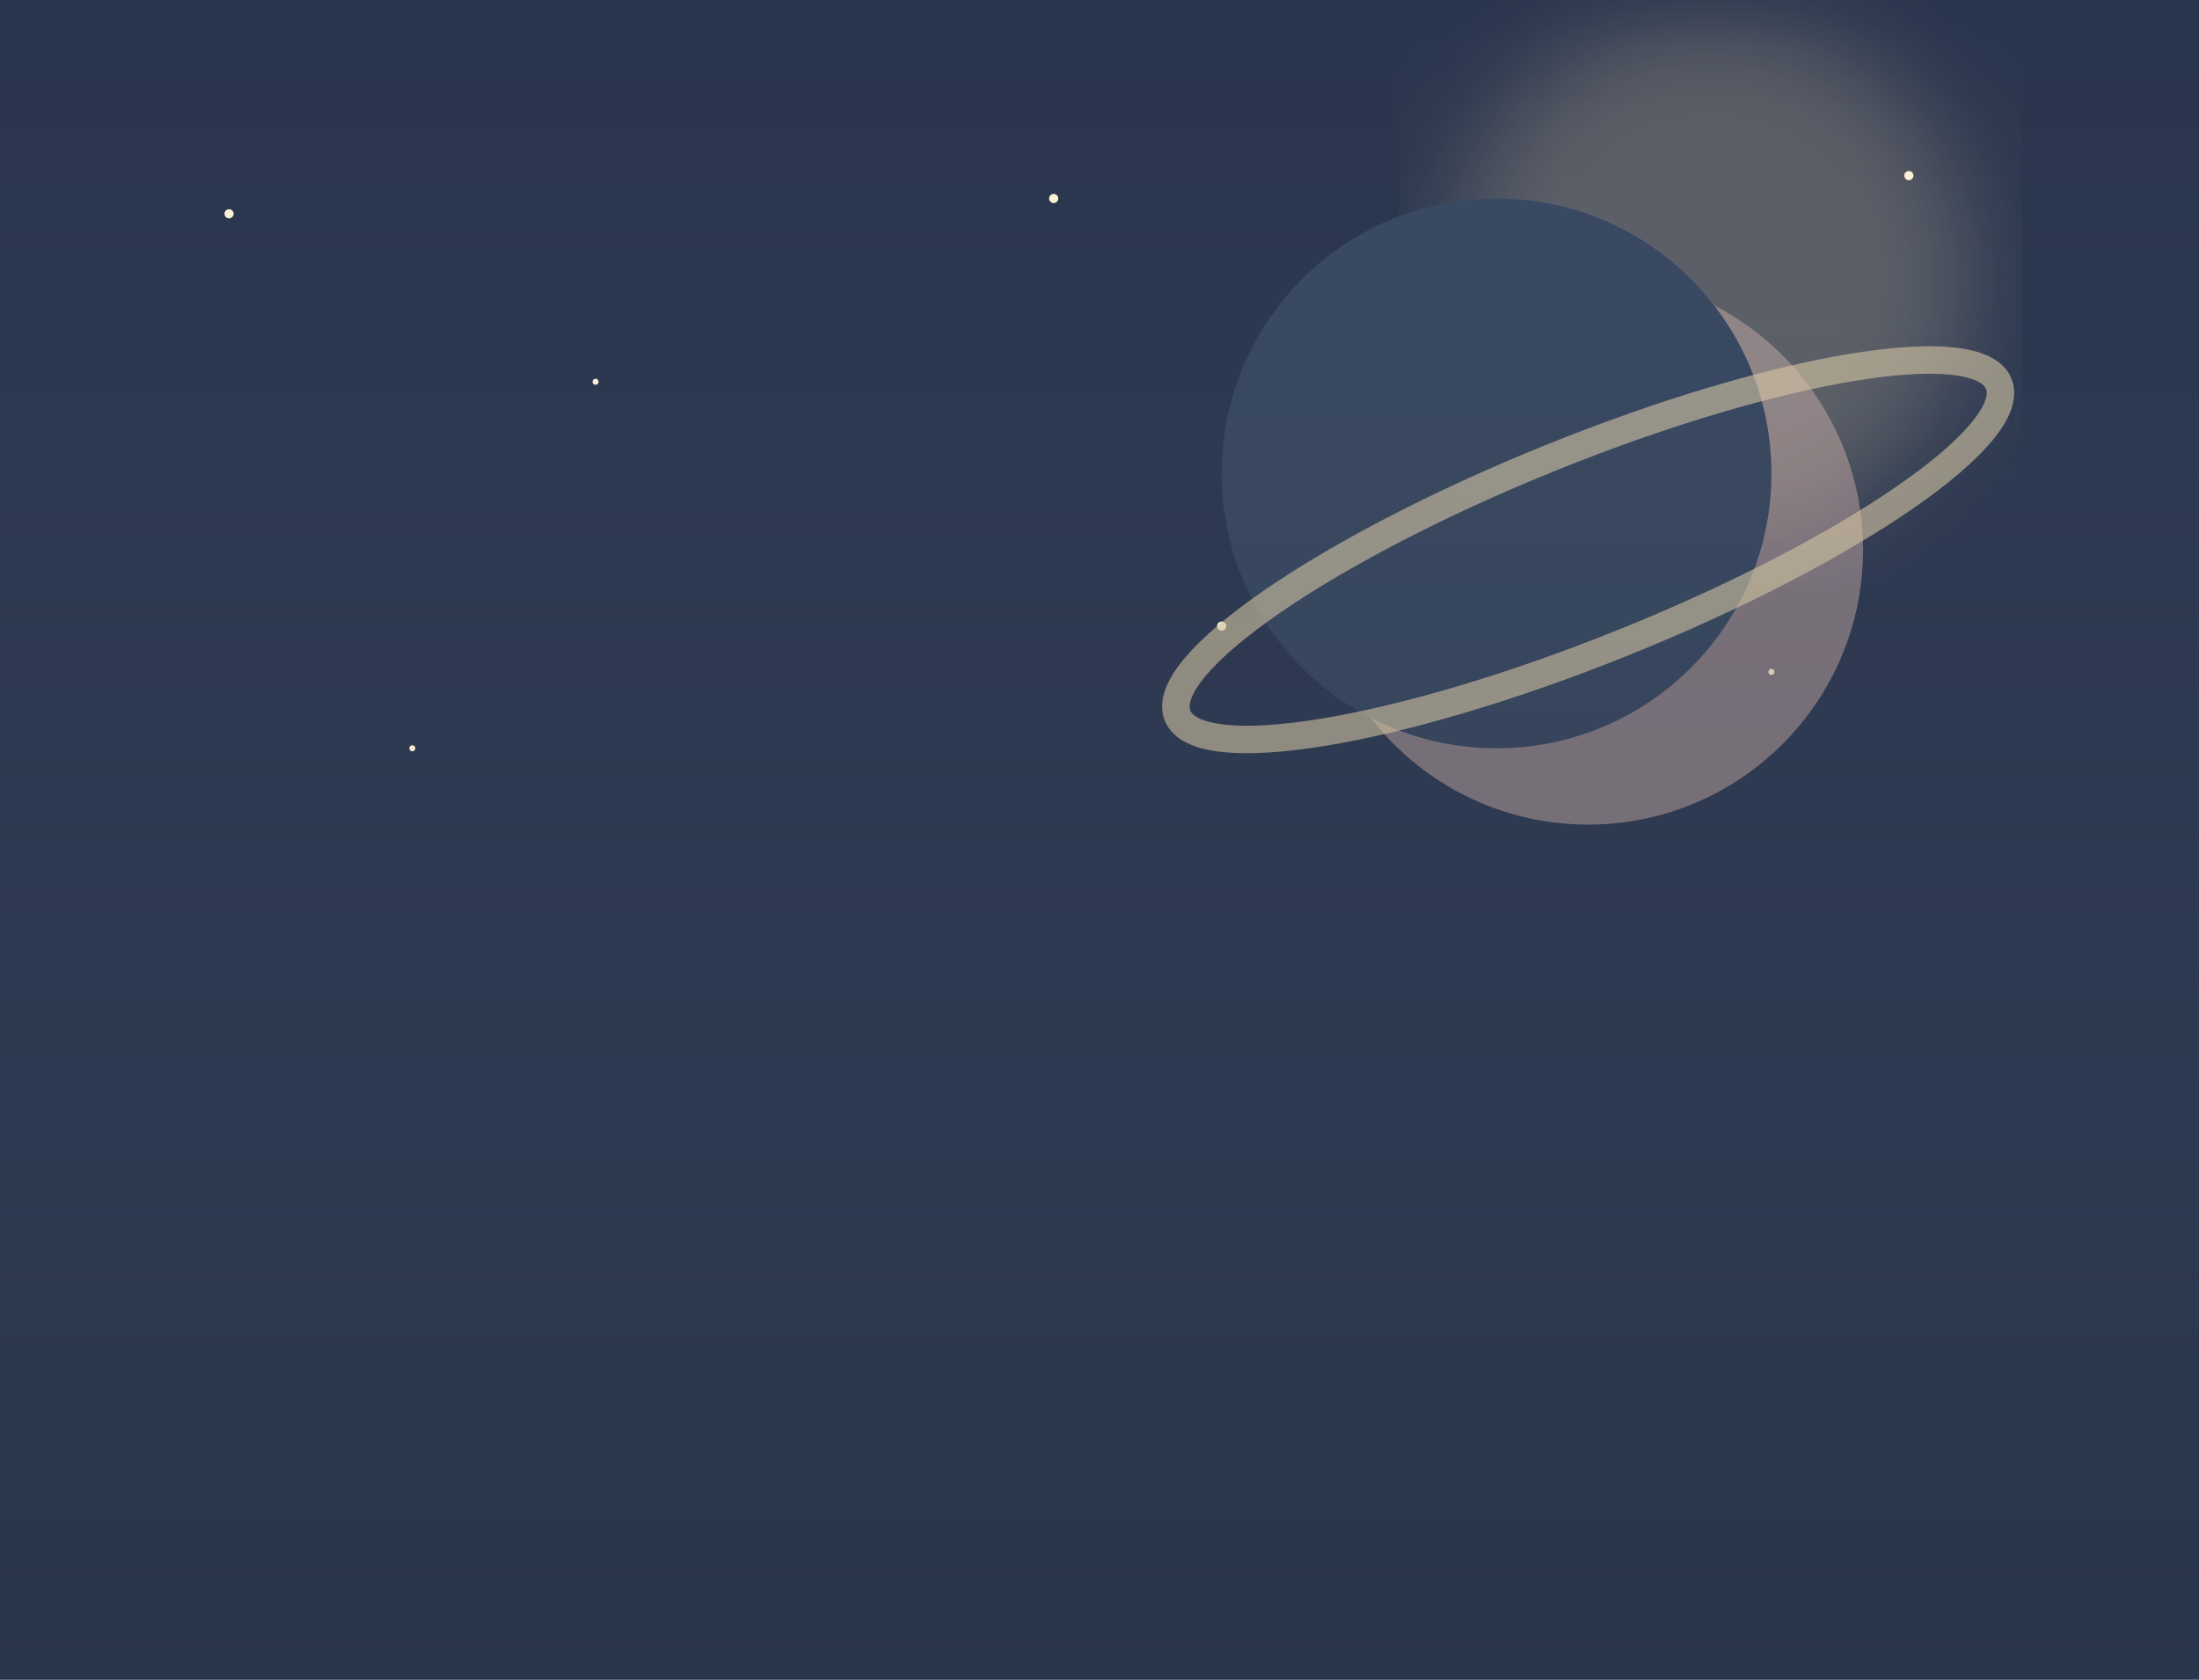
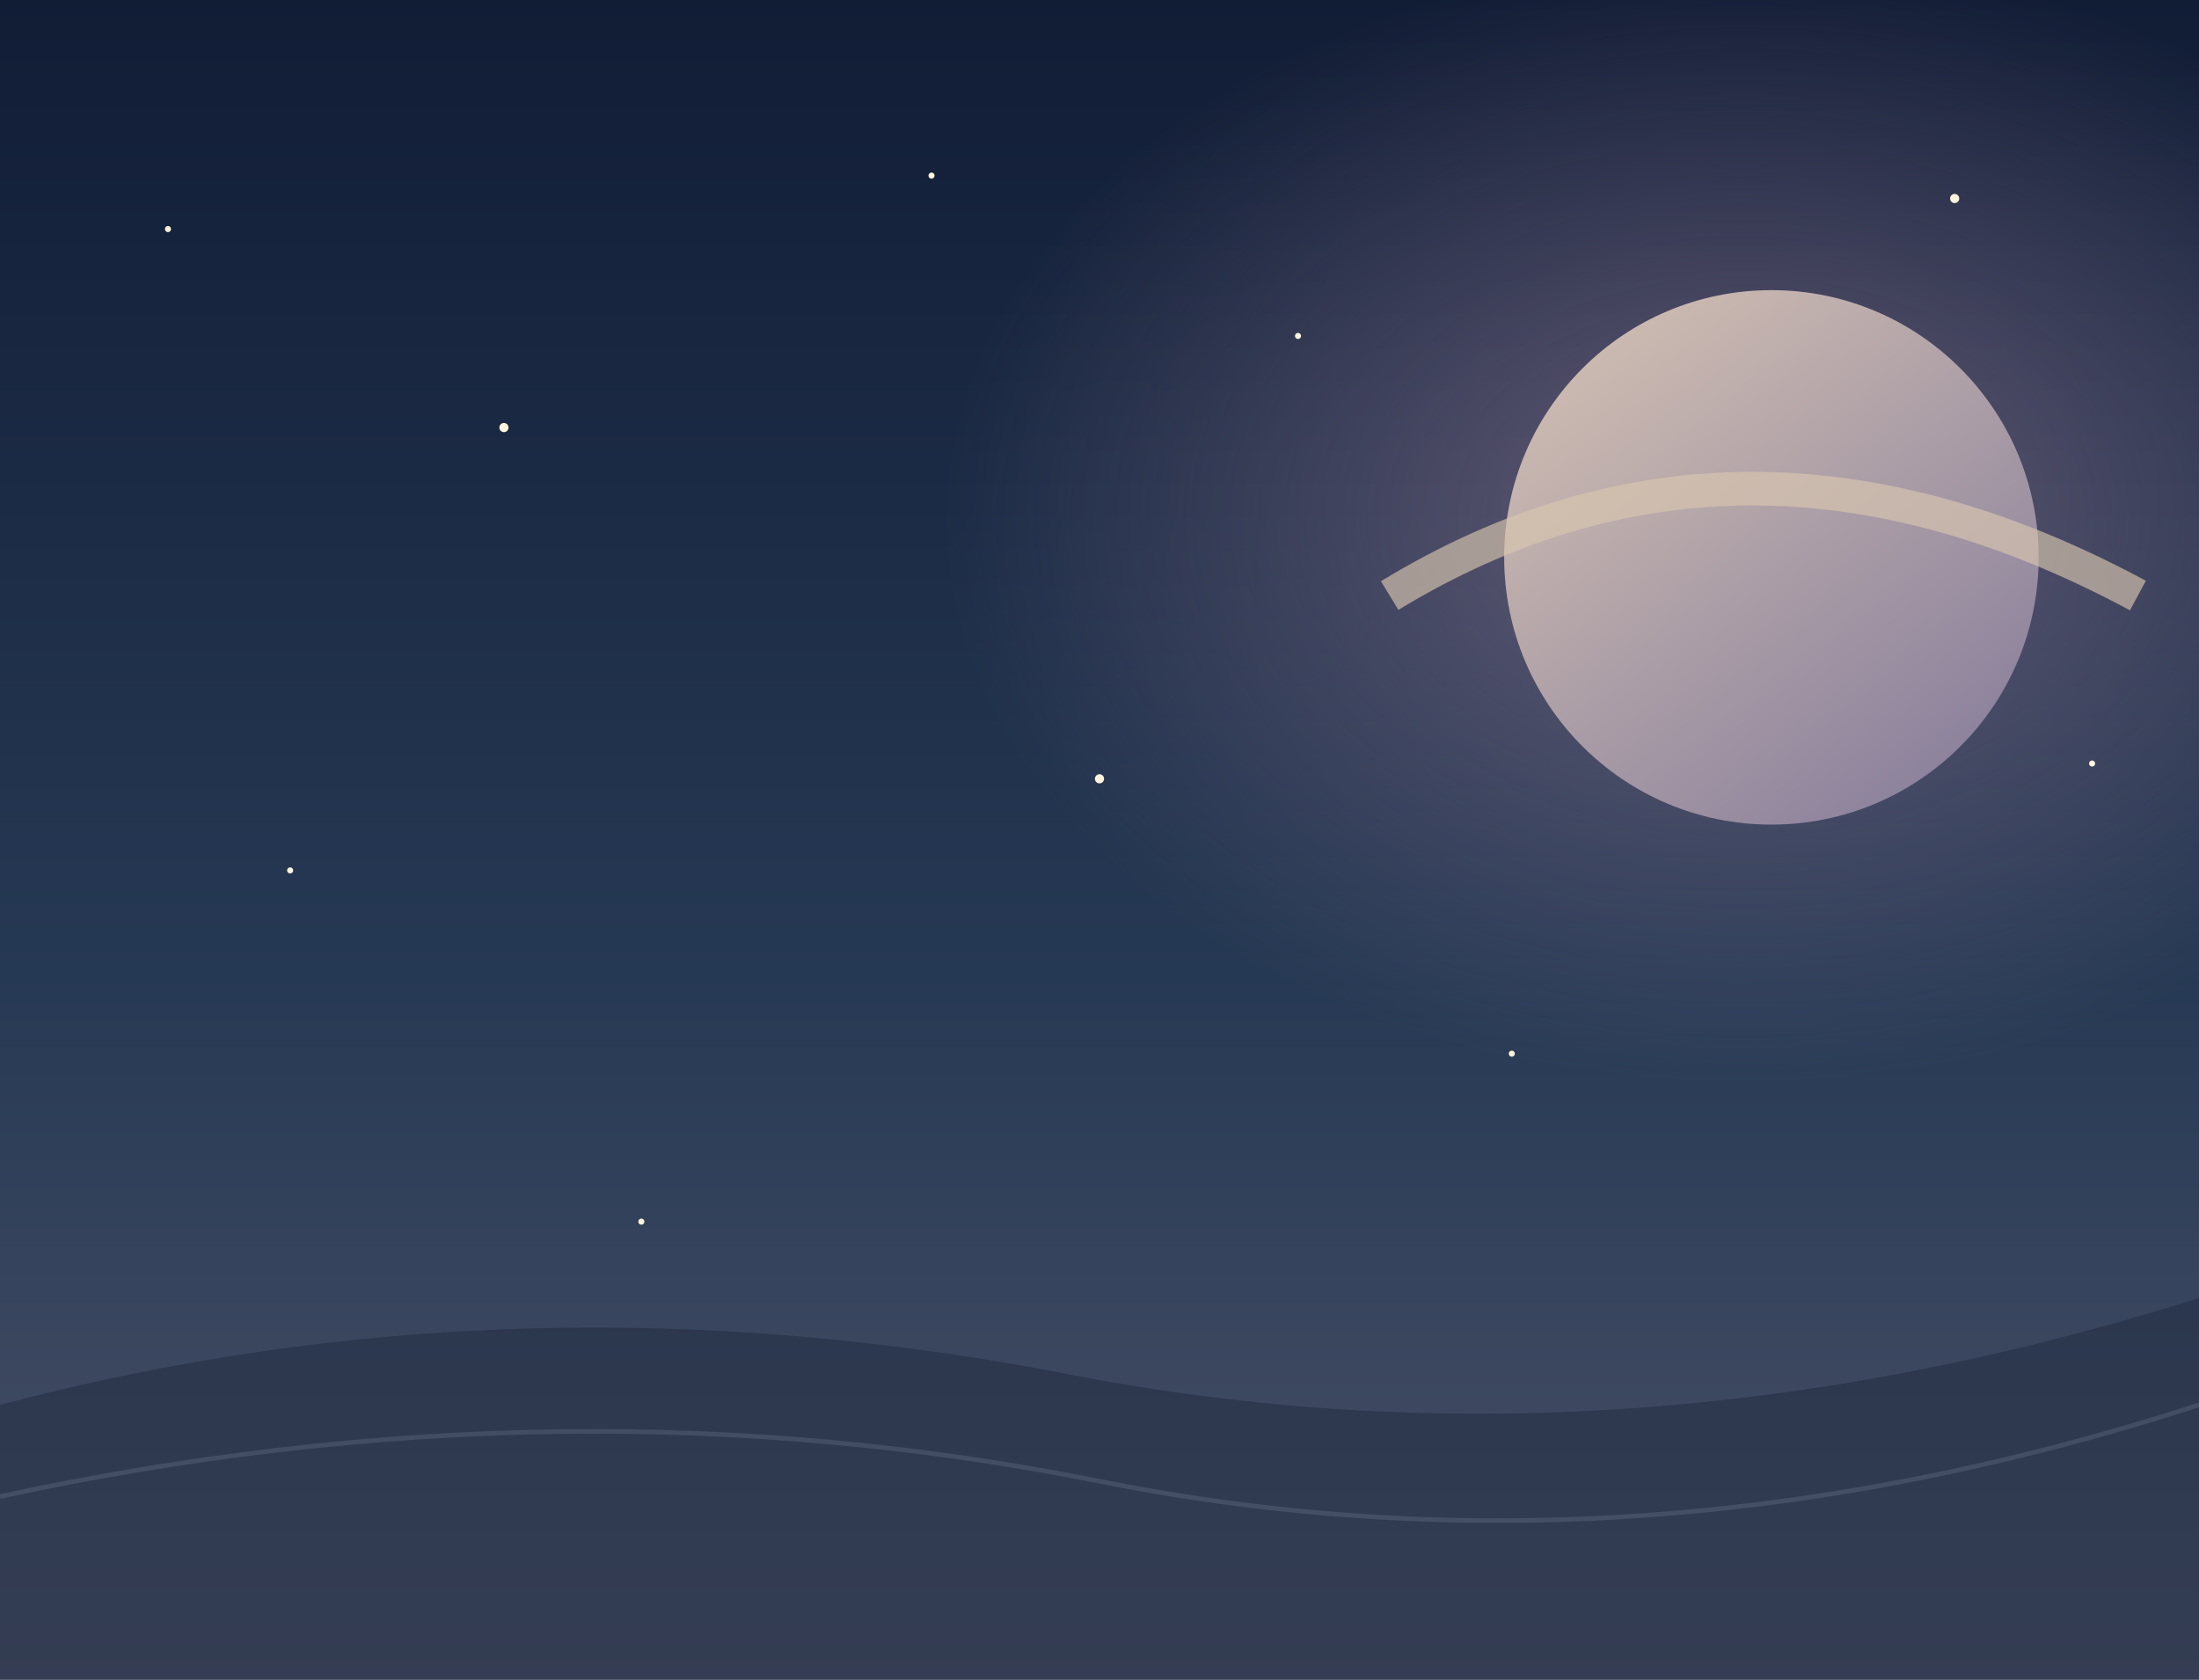
- <svg xmlns="http://www.w3.org/2000/svg" width="1440" height="1100" viewBox="0 0 1440 1100">
+ <svg xmlns="http://www.w3.org/2000/svg" viewBox="0 0 1440 1100">
  <defs>
-     <linearGradient id="sky" x2="0" y2="1">
-       <stop stop-color="#17233e" />
-       <stop offset="1" stop-color="#293a55" />
+     <linearGradient id="space" x2="0" y2="1">
+       <stop stop-color="#111c35" />
+       <stop offset=".58" stop-color="#263954" />
+       <stop offset="1" stop-color="#4c5268" />
    </linearGradient>
-     <linearGradient id="fade" x2="0" y2="1">
-       <stop stop-color="#fff" stop-opacity=".08" />
-       <stop offset="1" stop-color="#241a12" stop-opacity=".16" />
+     <radialGradient id="neb">
+       <stop stop-color="#ad8da9" stop-opacity=".5" />
+       <stop offset="1" stop-color="#ad8da9" stop-opacity="0" />
+     </radialGradient>
+     <linearGradient id="planet" x2=".8" y2="1">
+       <stop stop-color="#d7c4b4" />
+       <stop offset="1" stop-color="#897f9c" />
    </linearGradient>
-     <filter id="blur">
-       <feGaussianBlur stdDeviation="34" />
-     </filter>
  </defs>
-   <rect width="1440" height="1100" fill="url(#sky)" />
-   <circle cx="1120" cy="180" r="170" fill="#d8c5a0" opacity=".28" filter="url(#blur)" />
-   <g fill="#fff3d6">
-     <circle cx="150" cy="140" r="3" />
-     <circle cx="390" cy="250" r="2" />
-     <circle cx="690" cy="130" r="3" />
-     <circle cx="960" cy="290" r="2" />
-     <circle cx="1250" cy="115" r="3" />
-     <circle cx="1160" cy="440" r="2" />
-     <circle cx="270" cy="490" r="2" />
-     <circle cx="800" cy="410" r="3" />
+   <rect width="1440" height="1100" fill="url(#space)" />
+   <ellipse cx="1140" cy="340" rx="520" ry="370" fill="url(#neb)" />
+   <g fill="#fff4dc">
+     <circle cx="110" cy="150" r="2" />
+     <circle cx="330" cy="280" r="3" />
+     <circle cx="610" cy="115" r="2" />
+     <circle cx="850" cy="220" r="2" />
+     <circle cx="1280" cy="130" r="3" />
+     <circle cx="1370" cy="500" r="2" />
+     <circle cx="190" cy="570" r="2" />
+     <circle cx="720" cy="510" r="3" />
+     <circle cx="990" cy="690" r="2" />
+     <circle cx="420" cy="800" r="2" />
  </g>
-   <circle cx="1040" cy="360" r="180" fill="#c4a5a0" opacity=".5" />
-   <circle cx="980" cy="310" r="180" fill="#293a55" />
-   <ellipse cx="1040" cy="360" rx="290" ry="65" fill="none" stroke="#d7c6a0" stroke-opacity=".6" stroke-width="18" transform="rotate(-22 1040 360)" />
-   <rect width="1440" height="1100" fill="url(#fade)" />
+   <circle cx="1160" cy="365" r="175" fill="url(#planet)" />
+   <path d="M910 390Q1140 250 1400 390" fill="none" stroke="#d9c7b0" stroke-opacity=".65" stroke-width="22" />
+   <path d="M0 920Q340 830 700 900T1440 850V1100H0Z" fill="#202b42" opacity=".55" />
+   <path d="M0 980Q370 900 720 970T1440 920" fill="none" stroke="#8390a5" stroke-opacity=".24" stroke-width="3" />
</svg>
